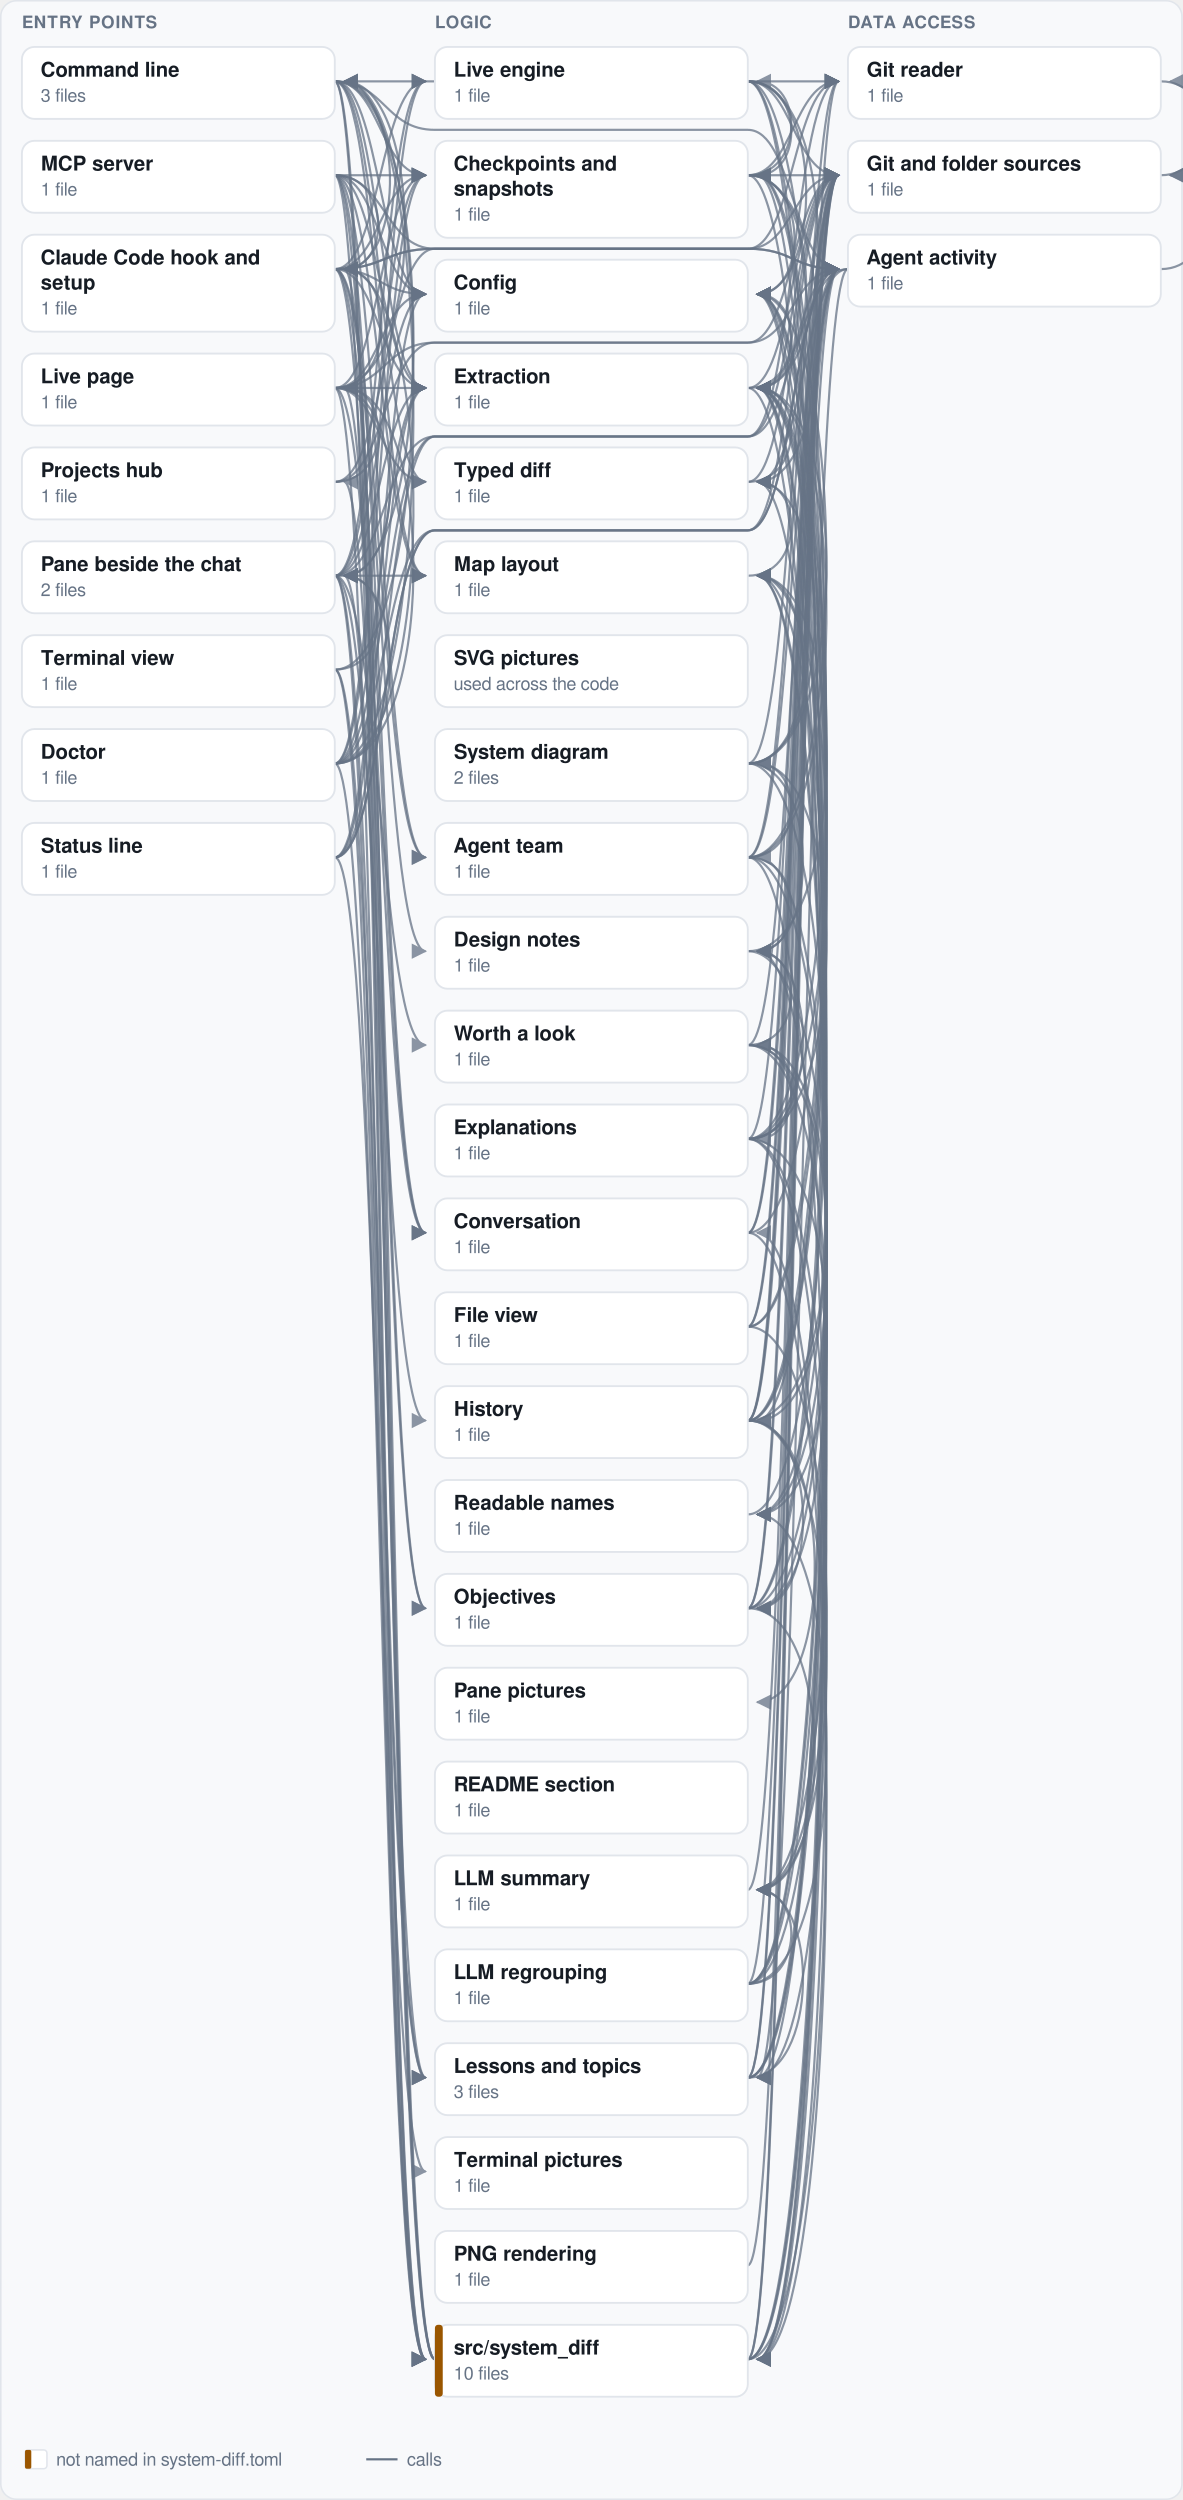
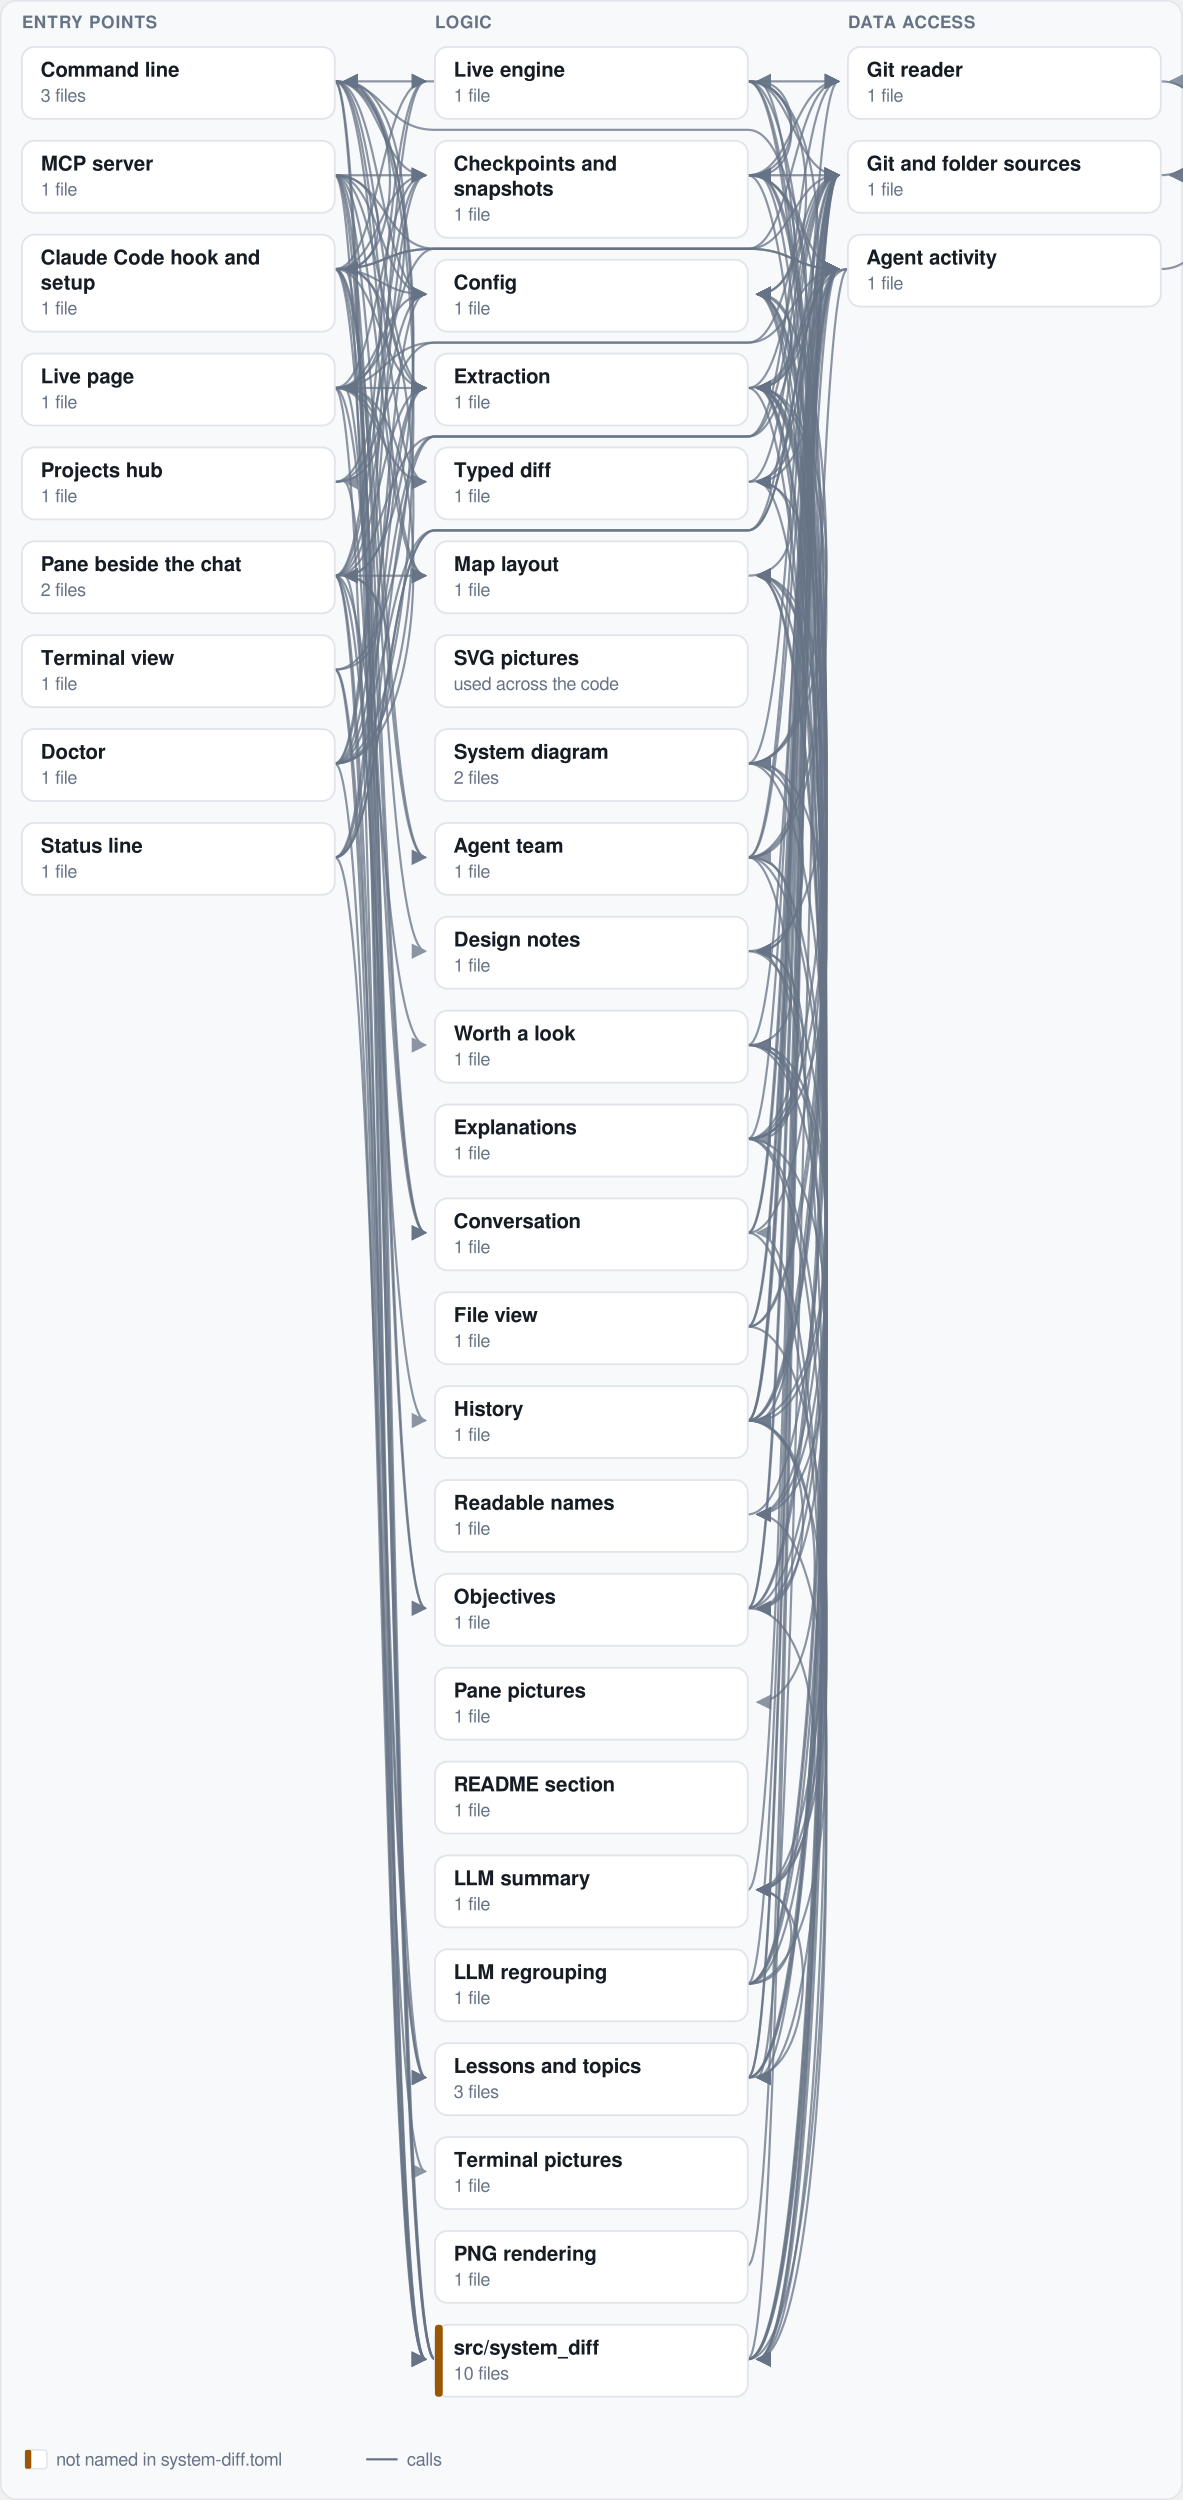
<svg xmlns="http://www.w3.org/2000/svg" width="756" height="1598" viewBox="0 0 756 1598" role="img" aria-label="System map">
  <style>
text { font-family: 'Segoe UI', FreeSans, 'Helvetica Neue', Arial, sans-serif; }
.bg { fill: #f8f9fb; stroke: #e1e5eb; }
.col { font-size: 11px; font-weight: 600; letter-spacing: .05em; fill: #667385; }
.bn .box { fill: #ffffff; stroke: #e1e5eb; stroke-width: 1.2; }
.bn.t-store .box { fill: #e8f0fc; }
.bn.legacy .box { fill: #f8f9fb; stroke: #c3cad4; stroke-dasharray: 5 4; }
.bn.legacy .bn-t { fill: #3b4655; }
.bn .band { fill: #1f5fbf; }
.bn.undeclared .band { fill: #9a5600; }
.bn.s-added .box { stroke: #157347; stroke-width: 1.8; } .bn.s-added .band { fill: #157347; }
.bn.s-changed .box { stroke: #9a5600; stroke-width: 1.8; } .bn.s-changed .band { fill: #9a5600; }
.bn.s-removed .box { stroke: #c4321c; stroke-dasharray: 5 4; fill: #fdecea; } .bn.s-removed .band { fill: #c4321c; }
.bn-t { font-size: 13px; font-weight: 600; fill: #161c24; }
.bn-s { font-size: 11.5px; fill: #667385; }
.bn-p { font-size: 11.5px; fill: #3b4655; } .bn-p.code { font-family: Consolas, Inconsolata, 'DejaVu Sans Mono', monospace; } .bn-p.more { fill: #667385; }
.bn-p.s-added { fill: #157347; font-weight: 600; } .bn-p.s-changed { fill: #9a5600; font-weight: 600; }
.bn-p.s-removed { fill: #c4321c; text-decoration: line-through; }
.be { fill: none; stroke: #667385; stroke-width: 1.4; opacity: .75; }
.be.k-data { stroke: #1f5fbf; } .be.k-network { stroke: #9a5600; stroke-dasharray: 6 4; }
.be.s-added { stroke: #157347; stroke-width: 2.2; opacity: 1; }
.be.s-removed { stroke: #c4321c; stroke-dasharray: 5 4; opacity: 1; }
.ar { fill: #667385; } .ar.k-data { fill: #1f5fbf; } .ar.k-network { fill: #9a5600; }
.ar.s-added { fill: #157347; } .ar.s-removed { fill: #c4321c; } .ar.k-person { fill: #1f5fbf; }
.halo { paint-order: stroke; stroke: #f8f9fb; stroke-width: 4px; stroke-linejoin: round; }
.lg { font-size: 11.5px; fill: #667385; }
.lg.s-added { fill: #157347; font-weight: 600; } .lg.s-changed { fill: #9a5600; font-weight: 600; }
.lg.s-removed { fill: #c4321c; font-weight: 600; }
.foot { font-size: 11.5px; fill: #3b4655; }
.st .box { fill: #ffffff; stroke: #e1e5eb; stroke-width: 1.4; }
.st.hi .box { fill: #e8f0fc; stroke: #1f5fbf; }
.st-w { font-size: 13px; font-weight: 600; fill: #161c24; }
.fl { fill: none; stroke: #667385; stroke-width: 1.4; } .fl.loop { stroke-dasharray: 4 4; }
.fl.gate { stroke: #1f5fbf; stroke-dasharray: 2 4; opacity: .7; }
.fl-note { font-size: 11.5px; fill: #667385; }
.gate .box { fill: #e8f0fc; stroke: #1f5fbf; } .gate text { font-size: 12.5px; font-weight: 600; fill: #1f5fbf; }
.exit { font-size: 12.5px; font-weight: 600; fill: #161c24; }
.lane .box { fill: #ffffff; stroke: #e1e5eb; stroke-width: 1.2; }
.lane.person .box { fill: #e8f0fc; stroke: #1f5fbf; }
.life { stroke: #c9d0da; stroke-width: 1.2; stroke-dasharray: 3 4; }
.msg { fill: none; stroke: #667385; stroke-width: 1.4; }
.msg.frame { stroke: #1f5fbf; stroke-dasharray: 5 4; } .msg.person { stroke: #1f5fbf; stroke-width: 2; }
.msg-t { font-size: 11.5px; fill: #3b4655; } .msg-t.frame { fill: #1f5fbf; } .msg-t.person { fill: #1f5fbf; font-weight: 600; }
.num circle { fill: #667385; } .num.person circle { fill: #1f5fbf; }
.num text { fill: #ffffff; font-size: 10px; font-weight: 700; }
.note .box { fill: #fff3dd; stroke: #e9c98f; } .note text { font-size: 11.5px; fill: #9a5600; }
</style>
  <defs>
    <marker id="ar-call-same" class="ar k-call s-same" viewBox="0 0 10 10" refX="9" refY="5" markerWidth="7" markerHeight="7" orient="auto-start-reverse">
      <path d="M0,0 L10,5 L0,10 z" />
    </marker>
  </defs>
  <rect class="bg" x="0.5" y="0.5" width="755" height="1597" rx="10" />
  <text class="col" x="14" y="18">ENTRY POINTS</text>
  <text class="col" x="278" y="18">LOGIC</text>
  <text class="col" x="542" y="18">DATA ACCESS</text>
  <path class="be k-call s-same" d="M542,172 C513,172 513,308 484,308" marker-end="url(#ar-call-same)" />
  <path class="be k-call s-same" d="M542,172 C513,172 513,248 484,248" marker-end="url(#ar-call-same)" />
  <path class="be k-call s-same" d="M542,172 C513,172 513,1328 484,1328" marker-end="url(#ar-call-same)" />
  <path class="be k-call s-same" d="M742,172 C778,172 778,112 748,112" marker-end="url(#ar-call-same)" />
  <path class="be k-call s-same" d="M214,172 C243,172 243,52 272,52" marker-end="url(#ar-call-same)" />
  <path class="be k-call s-same" d="M214,172 C243,172 243,1028 272,1028" marker-end="url(#ar-call-same)" />
  <path class="be k-call s-same" d="M214,172 C246,172 246,159 278,159 L478,159 C507,159 507,112 536,112" marker-end="url(#ar-call-same)" />
  <path class="be k-call s-same" d="M214,172 C246,172 246,159 278,159 L478,159 C507,159 507,172 536,172" marker-end="url(#ar-call-same)" />
  <path class="be k-call s-same" d="M214,172 C243,172 243,548 272,548" marker-end="url(#ar-call-same)" />
  <path class="be k-call s-same" d="M214,172 C243,172 243,788 272,788" marker-end="url(#ar-call-same)" />
  <path class="be k-call s-same" d="M214,172 C243,172 243,112 272,112" marker-end="url(#ar-call-same)" />
  <path class="be k-call s-same" d="M214,172 C243,172 243,188 272,188" marker-end="url(#ar-call-same)" />
  <path class="be k-call s-same" d="M214,172 C243,172 243,608 272,608" marker-end="url(#ar-call-same)" />
  <path class="be k-call s-same" d="M214,172 C243,172 243,248 272,248" marker-end="url(#ar-call-same)" />
  <path class="be k-call s-same" d="M478,548 C514,548 514,488 484,488" marker-end="url(#ar-call-same)" />
  <path class="be k-call s-same" d="M478,548 C507,548 507,172 536,172" marker-end="url(#ar-call-same)" />
  <path class="be k-call s-same" d="M478,548 C544,548 544,188 484,188" marker-end="url(#ar-call-same)" />
  <path class="be k-call s-same" d="M478,548 C514,548 514,608 484,608" marker-end="url(#ar-call-same)" />
  <path class="be k-call s-same" d="M478,548 C544,548 544,248 484,248" marker-end="url(#ar-call-same)" />
  <path class="be k-call s-same" d="M478,548 C544,548 544,1028 484,1028" marker-end="url(#ar-call-same)" />
  <path class="be k-call s-same" d="M478,548 C507,548 507,112 536,112" marker-end="url(#ar-call-same)" />
  <path class="be k-call s-same" d="M478,548 C544,548 544,1508 484,1508" marker-end="url(#ar-call-same)" />
  <path class="be k-call s-same" d="M478,488 C524,488 524,608 484,608" marker-end="url(#ar-call-same)" />
  <path class="be k-call s-same" d="M478,488 C524,488 524,368 484,368" marker-end="url(#ar-call-same)" />
  <path class="be k-call s-same" d="M478,488 C534,488 534,308 484,308" marker-end="url(#ar-call-same)" />
  <path class="be k-call s-same" d="M478,488 C544,488 544,248 484,248" marker-end="url(#ar-call-same)" />
  <path class="be k-call s-same" d="M478,488 C544,488 544,968 484,968" marker-end="url(#ar-call-same)" />
  <path class="be k-call s-same" d="M478,488 C507,488 507,112 536,112" marker-end="url(#ar-call-same)" />
  <path class="be k-call s-same" d="M478,788 C544,788 544,248 484,248" marker-end="url(#ar-call-same)" />
  <path class="be k-call s-same" d="M478,788 C507,788 507,172 536,172" marker-end="url(#ar-call-same)" />
  <path class="be k-call s-same" d="M478,788 C507,788 507,112 536,112" marker-end="url(#ar-call-same)" />
  <path class="be k-call s-same" d="M478,788 C544,788 544,1508 484,1508" marker-end="url(#ar-call-same)" />
  <path class="be k-call s-same" d="M214,52 C260,52 260,172 220,172" marker-end="url(#ar-call-same)" />
  <path class="be k-call s-same" d="M214,52 C280,52 280,368 220,368" marker-end="url(#ar-call-same)" />
  <path class="be k-call s-same" d="M214,52 C243,52 243,1508 272,1508" marker-end="url(#ar-call-same)" />
  <path class="be k-call s-same" d="M214,52 C243,52 243,188 272,188" marker-end="url(#ar-call-same)" />
  <path class="be k-call s-same" d="M214,52 C243,52 243,248 272,248" marker-end="url(#ar-call-same)" />
  <path class="be k-call s-same" d="M214,52 C243,52 243,368 272,368" marker-end="url(#ar-call-same)" />
  <path class="be k-call s-same" d="M214,52 C243,52 243,1328 272,1328" marker-end="url(#ar-call-same)" />
  <path class="be k-call s-same" d="M214,52 C246,52 246,83 278,83 L478,83 C507,83 507,172 536,172" marker-end="url(#ar-call-same)" />
  <path class="be k-call s-same" d="M214,52 C243,52 243,112 272,112" marker-end="url(#ar-call-same)" />
  <path class="be k-call s-same" d="M214,52 C243,52 243,308 272,308" marker-end="url(#ar-call-same)" />
  <path class="be k-call s-same" d="M478,112 C526.7,112 526.7,248 484,248" marker-end="url(#ar-call-same)" />
  <path class="be k-call s-same" d="M478,112 C516.7,112 516.7,188 484,188" marker-end="url(#ar-call-same)" />
  <path class="be k-call s-same" d="M478,112 C536.7,112 536.7,308 484,308" marker-end="url(#ar-call-same)" />
  <path class="be k-call s-same" d="M478,112 C507,112 507,52 536,52" marker-end="url(#ar-call-same)" />
  <path class="be k-call s-same" d="M478,112 C514,112 514,52 484,52" marker-end="url(#ar-call-same)" />
  <path class="be k-call s-same" d="M478,112 C507,112 507,112 536,112" marker-end="url(#ar-call-same)" />
  <path class="be k-call s-same" d="M478,112 C544,112 544,1508 484,1508" marker-end="url(#ar-call-same)" />
  <path class="be k-call s-same" d="M478,608 C544,608 544,368 484,368" marker-end="url(#ar-call-same)" />
  <path class="be k-call s-same" d="M478,608 C544,608 544,968 484,968" marker-end="url(#ar-call-same)" />
  <path class="be k-call s-same" d="M478,308 C507,308 507,112 536,112" marker-end="url(#ar-call-same)" />
  <path class="be k-call s-same" d="M478,308 C514,308 514,248 484,248" marker-end="url(#ar-call-same)" />
  <path class="be k-call s-same" d="M214,488 C246,488 246,279 278,279 L478,279 C507,279 507,112 536,112" marker-end="url(#ar-call-same)" />
  <path class="be k-call s-same" d="M214,488 C243,488 243,1508 272,1508" marker-end="url(#ar-call-same)" />
  <path class="be k-call s-same" d="M214,488 C243,488 243,52 272,52" marker-end="url(#ar-call-same)" />
  <path class="be k-call s-same" d="M214,488 C246,488 246,339 278,339 L478,339 C507,339 507,172 536,172" marker-end="url(#ar-call-same)" />
  <path class="be k-call s-same" d="M214,488 C280,488 280,172 220,172" marker-end="url(#ar-call-same)" />
  <path class="be k-call s-same" d="M214,488 C280,488 280,52 220,52" marker-end="url(#ar-call-same)" />
  <path class="be k-call s-same" d="M214,488 C243,488 243,112 272,112" marker-end="url(#ar-call-same)" />
  <path class="be k-call s-same" d="M214,488 C243,488 243,248 272,248" marker-end="url(#ar-call-same)" />
  <path class="be k-call s-same" d="M214,488 C260,488 260,368 220,368" marker-end="url(#ar-call-same)" />
  <path class="be k-call s-same" d="M214,488 C280,488 280,248 220,248" marker-end="url(#ar-call-same)" />
  <path class="be k-call s-same" d="M478,728 C514,728 514,668 484,668" marker-end="url(#ar-call-same)" />
  <path class="be k-call s-same" d="M478,728 C544,728 544,1328 484,1328" marker-end="url(#ar-call-same)" />
  <path class="be k-call s-same" d="M478,728 C544,728 544,968 484,968" marker-end="url(#ar-call-same)" />
  <path class="be k-call s-same" d="M478,728 C544,728 544,1208 484,1208" marker-end="url(#ar-call-same)" />
  <path class="be k-call s-same" d="M478,728 C544,728 544,248 484,248" marker-end="url(#ar-call-same)" />
  <path class="be k-call s-same" d="M478,728 C544,728 544,488 484,488" marker-end="url(#ar-call-same)" />
  <path class="be k-call s-same" d="M478,728 C524,728 524,608 484,608" marker-end="url(#ar-call-same)" />
  <path class="be k-call s-same" d="M478,728 C544,728 544,368 484,368" marker-end="url(#ar-call-same)" />
  <path class="be k-call s-same" d="M478,728 C507,728 507,112 536,112" marker-end="url(#ar-call-same)" />
  <path class="be k-call s-same" d="M478,248 C514,248 514,188 484,188" marker-end="url(#ar-call-same)" />
  <path class="be k-call s-same" d="M478,248 C507,248 507,112 536,112" marker-end="url(#ar-call-same)" />
  <path class="be k-call s-same" d="M478,248 C544,248 544,1508 484,1508" marker-end="url(#ar-call-same)" />
  <path class="be k-call s-same" d="M478,848 C507,848 507,172 536,172" marker-end="url(#ar-call-same)" />
  <path class="be k-call s-same" d="M478,848 C544,848 544,248 484,248" marker-end="url(#ar-call-same)" />
  <path class="be k-call s-same" d="M478,848 C544,848 544,1208 484,1208" marker-end="url(#ar-call-same)" />
  <path class="be k-call s-same" d="M478,848 C544,848 544,188 484,188" marker-end="url(#ar-call-same)" />
  <path class="be k-call s-same" d="M478,848 C507,848 507,112 536,112" marker-end="url(#ar-call-same)" />
  <path class="be k-call s-same" d="M742,52 C778,52 778,112 748,112" marker-end="url(#ar-call-same)" />
  <path class="be k-call s-same" d="M478,368 C514,368 514,308 484,308" marker-end="url(#ar-call-same)" />
  <path class="be k-call s-same" d="M478,908 C544,908 544,668 484,668" marker-end="url(#ar-call-same)" />
  <path class="be k-call s-same" d="M478,908 C507,908 507,172 536,172" marker-end="url(#ar-call-same)" />
  <path class="be k-call s-same" d="M478,908 C544,908 544,248 484,248" marker-end="url(#ar-call-same)" />
  <path class="be k-call s-same" d="M478,908 C507,908 507,112 536,112" marker-end="url(#ar-call-same)" />
  <path class="be k-call s-same" d="M478,908 C534,908 534,1088 484,1088" marker-end="url(#ar-call-same)" />
  <path class="be k-call s-same" d="M478,908 C507,908 507,52 536,52" marker-end="url(#ar-call-same)" />
  <path class="be k-call s-same" d="M478,908 C544,908 544,1208 484,1208" marker-end="url(#ar-call-same)" />
  <path class="be k-call s-same" d="M478,908 C524,908 524,1028 484,1028" marker-end="url(#ar-call-same)" />
  <path class="be k-call s-same" d="M478,908 C544,908 544,112 484,112" marker-end="url(#ar-call-same)" />
  <path class="be k-call s-same" d="M478,908 C544,908 544,188 484,188" marker-end="url(#ar-call-same)" />
  <path class="be k-call s-same" d="M214,308 C246,308 246,159 278,159 L478,159 C507,159 507,52 536,52" marker-end="url(#ar-call-same)" />
  <path class="be k-call s-same" d="M214,308 C246,308 246,219 278,219 L478,219 C507,219 507,112 536,112" marker-end="url(#ar-call-same)" />
  <path class="be k-call s-same" d="M214,308 C250,308 250,248 220,248" marker-end="url(#ar-call-same)" />
  <path class="be k-call s-same" d="M478,668 C507,668 507,172 536,172" marker-end="url(#ar-call-same)" />
  <path class="be k-call s-same" d="M478,668 C514,668 514,608 484,608" marker-end="url(#ar-call-same)" />
  <path class="be k-call s-same" d="M478,668 C514,668 514,728 484,728" marker-end="url(#ar-call-same)" />
  <path class="be k-call s-same" d="M478,668 C544,668 544,908 484,908" marker-end="url(#ar-call-same)" />
  <path class="be k-call s-same" d="M478,668 C544,668 544,1028 484,1028" marker-end="url(#ar-call-same)" />
  <path class="be k-call s-same" d="M478,1328 C507,1328 507,172 536,172" marker-end="url(#ar-call-same)" />
  <path class="be k-call s-same" d="M478,1328 C544,1328 544,308 484,308" marker-end="url(#ar-call-same)" />
  <path class="be k-call s-same" d="M478,1328 C544,1328 544,248 484,248" marker-end="url(#ar-call-same)" />
  <path class="be k-call s-same" d="M478,1328 C544,1328 544,368 484,368" marker-end="url(#ar-call-same)" />
  <path class="be k-call s-same" d="M478,1328 C524,1328 524,1208 484,1208" marker-end="url(#ar-call-same)" />
  <path class="be k-call s-same" d="M478,1328 C507,1328 507,112 536,112" marker-end="url(#ar-call-same)" />
  <path class="be k-call s-same" d="M478,52 C507,52 507,52 536,52" marker-end="url(#ar-call-same)" />
  <path class="be k-call s-same" d="M478,52 C514,52 514,112 484,112" marker-end="url(#ar-call-same)" />
  <path class="be k-call s-same" d="M478,52 C507,52 507,112 536,112" marker-end="url(#ar-call-same)" />
  <path class="be k-call s-same" d="M278,52 C249,52 249,52 220,52" marker-end="url(#ar-call-same)" />
  <path class="be k-call s-same" d="M478,52 C526.7,52 526.7,188 484,188" marker-end="url(#ar-call-same)" />
  <path class="be k-call s-same" d="M478,52 C536.7,52 536.7,248 484,248" marker-end="url(#ar-call-same)" />
  <path class="be k-call s-same" d="M478,52 C544,52 544,908 484,908" marker-end="url(#ar-call-same)" />
  <path class="be k-call s-same" d="M478,52 C544,52 544,1328 484,1328" marker-end="url(#ar-call-same)" />
  <path class="be k-call s-same" d="M478,52 C544,52 544,1508 484,1508" marker-end="url(#ar-call-same)" />
  <path class="be k-call s-same" d="M214,112 C243,112 243,1508 272,1508" marker-end="url(#ar-call-same)" />
  <path class="be k-call s-same" d="M214,112 C243,112 243,788 272,788" marker-end="url(#ar-call-same)" />
  <path class="be k-call s-same" d="M214,112 C243,112 243,248 272,248" marker-end="url(#ar-call-same)" />
  <path class="be k-call s-same" d="M214,112 C243,112 243,1028 272,1028" marker-end="url(#ar-call-same)" />
  <path class="be k-call s-same" d="M214,112 C246,112 246,159 278,159 L478,159 C507,159 507,172 536,172" marker-end="url(#ar-call-same)" />
  <path class="be k-call s-same" d="M214,112 C250,112 250,172 220,172" marker-end="url(#ar-call-same)" />
  <path class="be k-call s-same" d="M214,112 C243,112 243,548 272,548" marker-end="url(#ar-call-same)" />
  <path class="be k-call s-same" d="M214,112 C243,112 243,112 272,112" marker-end="url(#ar-call-same)" />
  <path class="be k-call s-same" d="M214,112 C243,112 243,188 272,188" marker-end="url(#ar-call-same)" />
  <path class="be k-call s-same" d="M214,112 C243,112 243,368 272,368" marker-end="url(#ar-call-same)" />
  <path class="be k-call s-same" d="M478,968 C544,968 544,368 484,368" marker-end="url(#ar-call-same)" />
  <path class="be k-call s-same" d="M478,1208 C507,1208 507,112 536,112" marker-end="url(#ar-call-same)" />
  <path class="be k-call s-same" d="M478,1028 C507,1028 507,172 536,172" marker-end="url(#ar-call-same)" />
  <path class="be k-call s-same" d="M478,1028 C544,1028 544,548 484,548" marker-end="url(#ar-call-same)" />
  <path class="be k-call s-same" d="M478,1028 C544,1028 544,112 484,112" marker-end="url(#ar-call-same)" />
  <path class="be k-call s-same" d="M478,1028 C544,1028 544,188 484,188" marker-end="url(#ar-call-same)" />
  <path class="be k-call s-same" d="M478,1028 C534,1028 534,1208 484,1208" marker-end="url(#ar-call-same)" />
  <path class="be k-call s-same" d="M478,1028 C507,1028 507,112 536,112" marker-end="url(#ar-call-same)" />
  <path class="be k-call s-same" d="M214,368 C243,368 243,908 272,908" marker-end="url(#ar-call-same)" />
  <path class="be k-call s-same" d="M214,368 C243,368 243,1508 272,1508" marker-end="url(#ar-call-same)" />
  <path class="be k-call s-same" d="M214,368 C243,368 243,112 272,112" marker-end="url(#ar-call-same)" />
  <path class="be k-call s-same" d="M214,368 C243,368 243,1328 272,1328" marker-end="url(#ar-call-same)" />
  <path class="be k-call s-same" d="M214,368 C243,368 243,188 272,188" marker-end="url(#ar-call-same)" />
  <path class="be k-call s-same" d="M214,368 C243,368 243,248 272,248" marker-end="url(#ar-call-same)" />
  <path class="be k-call s-same" d="M214,368 C246,368 246,279 278,279 L478,279 C507,279 507,172 536,172" marker-end="url(#ar-call-same)" />
  <path class="be k-call s-same" d="M214,368 C243,368 243,368 272,368" marker-end="url(#ar-call-same)" />
  <path class="be k-call s-same" d="M214,368 C243,368 243,668 272,668" marker-end="url(#ar-call-same)" />
  <path class="be k-call s-same" d="M214,368 C243,368 243,52 272,52" marker-end="url(#ar-call-same)" />
  <path class="be k-call s-same" d="M478,1448 C507,1448 507,112 536,112" marker-end="url(#ar-call-same)" />
  <path class="be k-call s-same" d="M478,1268 C544,1268 544,188 484,188" marker-end="url(#ar-call-same)" />
  <path class="be k-call s-same" d="M478,1268 C544,1268 544,608 484,608" marker-end="url(#ar-call-same)" />
  <path class="be k-call s-same" d="M478,1268 C544,1268 544,248 484,248" marker-end="url(#ar-call-same)" />
  <path class="be k-call s-same" d="M478,1268 C544,1268 544,368 484,368" marker-end="url(#ar-call-same)" />
  <path class="be k-call s-same" d="M478,1268 C544,1268 544,968 484,968" marker-end="url(#ar-call-same)" />
  <path class="be k-call s-same" d="M478,1268 C514,1268 514,1208 484,1208" marker-end="url(#ar-call-same)" />
  <path class="be k-call s-same" d="M478,1268 C507,1268 507,112 536,112" marker-end="url(#ar-call-same)" />
  <path class="be k-call s-same" d="M742,112 C778,112 778,52 748,52" marker-end="url(#ar-call-same)" />
  <path class="be k-call s-same" d="M478,1508 C507,1508 507,112 536,112" marker-end="url(#ar-call-same)" />
  <path class="be k-call s-same" d="M478,1508 C544,1508 544,188 484,188" marker-end="url(#ar-call-same)" />
  <path class="be k-call s-same" d="M478,1508 C544,1508 544,248 484,248" marker-end="url(#ar-call-same)" />
  <path class="be k-call s-same" d="M278,1508 C249,1508 249,248 220,248" marker-end="url(#ar-call-same)" />
  <path class="be k-call s-same" d="M478,1508 C544,1508 544,112 484,112" marker-end="url(#ar-call-same)" />
  <path class="be k-call s-same" d="M278,1508 C249,1508 249,308 220,308" marker-end="url(#ar-call-same)" />
+   <path class="be k-call s-same" d="M478,1508 C544,1508 544,52 484,52" marker-end="url(#ar-call-same)" />
  <path class="be k-call s-same" d="M278,1508 C249,1508 249,368 220,368" marker-end="url(#ar-call-same)" />
  <path class="be k-call s-same" d="M278,1508 C249,1508 249,172 220,172" marker-end="url(#ar-call-same)" />
  <path class="be k-call s-same" d="M478,1508 C544,1508 544,788 484,788" marker-end="url(#ar-call-same)" />
-   <path class="be k-call s-same" d="M478,1508 C507,1508 507,52 536,52" marker-end="url(#ar-call-same)" />
  <path class="be k-call s-same" d="M214,548 C246,548 246,339 278,339 L478,339 C507,339 507,172 536,172" marker-end="url(#ar-call-same)" />
  <path class="be k-call s-same" d="M214,548 C243,548 243,188 272,188" marker-end="url(#ar-call-same)" />
  <path class="be k-call s-same" d="M214,548 C243,548 243,248 272,248" marker-end="url(#ar-call-same)" />
  <path class="be k-call s-same" d="M214,548 C246,548 246,279 278,279 L478,279 C507,279 507,52 536,52" marker-end="url(#ar-call-same)" />
  <path class="be k-call s-same" d="M214,548 C246,548 246,339 278,339 L478,339 C507,339 507,112 536,112" marker-end="url(#ar-call-same)" />
  <path class="be k-call s-same" d="M214,548 C243,548 243,1388 272,1388" marker-end="url(#ar-call-same)" />
  <path class="be k-call s-same" d="M214,428 C250,428 250,368 220,368" marker-end="url(#ar-call-same)" />
  <path class="be k-call s-same" d="M214,428 C280,428 280,52 220,52" marker-end="url(#ar-call-same)" />
  <path class="be k-call s-same" d="M214,428 C243,428 243,1328 272,1328" marker-end="url(#ar-call-same)" />
  <path class="be k-call s-same" d="M214,428 C243,428 243,1508 272,1508" marker-end="url(#ar-call-same)" />
  <path class="be k-call s-same" d="M214,248 C243,248 243,1508 272,1508" marker-end="url(#ar-call-same)" />
  <path class="be k-call s-same" d="M214,248 C272.7,248 272.7,52 220,52" marker-end="url(#ar-call-same)" />
  <path class="be k-call s-same" d="M214,248 C243,248 243,188 272,188" marker-end="url(#ar-call-same)" />
  <path class="be k-call s-same" d="M214,248 C260,248 260,368 220,368" marker-end="url(#ar-call-same)" />
  <path class="be k-call s-same" d="M214,248 C243,248 243,248 272,248" marker-end="url(#ar-call-same)" />
  <path class="be k-call s-same" d="M214,248 C246,248 246,219 278,219 L478,219 C507,219 507,172 536,172" marker-end="url(#ar-call-same)" />
  <path class="be k-call s-same" d="M214,248 C252.7,248 252.7,172 220,172" marker-end="url(#ar-call-same)" />
  <path class="be k-call s-same" d="M214,248 C243,248 243,788 272,788" marker-end="url(#ar-call-same)" />
  <path class="be k-call s-same" d="M214,248 C243,248 243,112 272,112" marker-end="url(#ar-call-same)" />
  <path class="be k-call s-same" d="M214,248 C243,248 243,308 272,308" marker-end="url(#ar-call-same)" />
  <g class="bn t-component s-same" transform="translate(14,30)">
    <rect class="box" width="200" height="46" rx="8" />
    <text x="12" y="19" class="bn-t">Command line</text>
    <text x="12" y="35" class="bn-s">3 files</text>
  </g>
  <g class="bn t-component s-same" transform="translate(14,90)">
    <rect class="box" width="200" height="46" rx="8" />
    <text x="12" y="19" class="bn-t">MCP server</text>
    <text x="12" y="35" class="bn-s">1 file</text>
  </g>
  <g class="bn t-component s-same" transform="translate(14,150)">
    <rect class="box" width="200" height="62" rx="8" />
    <text x="12" y="19" class="bn-t">Claude Code hook and</text>
    <text x="12" y="35" class="bn-t">setup</text>
    <text x="12" y="51" class="bn-s">1 file</text>
  </g>
  <g class="bn t-component s-same" transform="translate(14,226)">
    <rect class="box" width="200" height="46" rx="8" />
    <text x="12" y="19" class="bn-t">Live page</text>
    <text x="12" y="35" class="bn-s">1 file</text>
  </g>
  <g class="bn t-component s-same" transform="translate(14,286)">
    <rect class="box" width="200" height="46" rx="8" />
    <text x="12" y="19" class="bn-t">Projects hub</text>
    <text x="12" y="35" class="bn-s">1 file</text>
  </g>
  <g class="bn t-component s-same" transform="translate(278,30)">
    <rect class="box" width="200" height="46" rx="8" />
    <text x="12" y="19" class="bn-t">Live engine</text>
    <text x="12" y="35" class="bn-s">1 file</text>
  </g>
  <g class="bn t-component s-same" transform="translate(542,30)">
    <rect class="box" width="200" height="46" rx="8" />
    <text x="12" y="19" class="bn-t">Git reader</text>
    <text x="12" y="35" class="bn-s">1 file</text>
  </g>
  <g class="bn t-component s-same" transform="translate(14,346)">
    <rect class="box" width="200" height="46" rx="8" />
    <text x="12" y="19" class="bn-t">Pane beside the chat</text>
    <text x="12" y="35" class="bn-s">2 files</text>
  </g>
  <g class="bn t-component s-same" transform="translate(14,406)">
    <rect class="box" width="200" height="46" rx="8" />
    <text x="12" y="19" class="bn-t">Terminal view</text>
    <text x="12" y="35" class="bn-s">1 file</text>
  </g>
  <g class="bn t-component s-same" transform="translate(14,466)">
    <rect class="box" width="200" height="46" rx="8" />
    <text x="12" y="19" class="bn-t">Doctor</text>
    <text x="12" y="35" class="bn-s">1 file</text>
  </g>
  <g class="bn t-component s-same" transform="translate(14,526)">
    <rect class="box" width="200" height="46" rx="8" />
    <text x="12" y="19" class="bn-t">Status line</text>
    <text x="12" y="35" class="bn-s">1 file</text>
  </g>
  <g class="bn t-component s-same" transform="translate(278,90)">
    <rect class="box" width="200" height="62" rx="8" />
    <text x="12" y="19" class="bn-t">Checkpoints and</text>
    <text x="12" y="35" class="bn-t">snapshots</text>
    <text x="12" y="51" class="bn-s">1 file</text>
  </g>
  <g class="bn t-component s-same" transform="translate(278,166)">
    <rect class="box" width="200" height="46" rx="8" />
    <text x="12" y="19" class="bn-t">Config</text>
    <text x="12" y="35" class="bn-s">1 file</text>
  </g>
  <g class="bn t-component s-same" transform="translate(278,226)">
    <rect class="box" width="200" height="46" rx="8" />
    <text x="12" y="19" class="bn-t">Extraction</text>
    <text x="12" y="35" class="bn-s">1 file</text>
  </g>
  <g class="bn t-component s-same" transform="translate(278,286)">
    <rect class="box" width="200" height="46" rx="8" />
    <text x="12" y="19" class="bn-t">Typed diff</text>
    <text x="12" y="35" class="bn-s">1 file</text>
  </g>
  <g class="bn t-component s-same" transform="translate(278,346)">
    <rect class="box" width="200" height="46" rx="8" />
    <text x="12" y="19" class="bn-t">Map layout</text>
    <text x="12" y="35" class="bn-s">1 file</text>
  </g>
  <g class="bn t-component s-same" transform="translate(278,406)">
    <rect class="box" width="200" height="46" rx="8" />
    <text x="12" y="19" class="bn-t">SVG pictures</text>
    <text x="12" y="35" class="bn-s">used across the code</text>
  </g>
  <g class="bn t-component s-same" transform="translate(278,466)">
    <rect class="box" width="200" height="46" rx="8" />
    <text x="12" y="19" class="bn-t">System diagram</text>
    <text x="12" y="35" class="bn-s">2 files</text>
  </g>
  <g class="bn t-component s-same" transform="translate(278,526)">
    <rect class="box" width="200" height="46" rx="8" />
    <text x="12" y="19" class="bn-t">Agent team</text>
    <text x="12" y="35" class="bn-s">1 file</text>
  </g>
  <g class="bn t-component s-same" transform="translate(278,586)">
    <rect class="box" width="200" height="46" rx="8" />
    <text x="12" y="19" class="bn-t">Design notes</text>
    <text x="12" y="35" class="bn-s">1 file</text>
  </g>
  <g class="bn t-component s-same" transform="translate(278,646)">
    <rect class="box" width="200" height="46" rx="8" />
    <text x="12" y="19" class="bn-t">Worth a look</text>
    <text x="12" y="35" class="bn-s">1 file</text>
  </g>
  <g class="bn t-component s-same" transform="translate(278,706)">
    <rect class="box" width="200" height="46" rx="8" />
    <text x="12" y="19" class="bn-t">Explanations</text>
    <text x="12" y="35" class="bn-s">1 file</text>
  </g>
  <g class="bn t-component s-same" transform="translate(278,766)">
    <rect class="box" width="200" height="46" rx="8" />
    <text x="12" y="19" class="bn-t">Conversation</text>
    <text x="12" y="35" class="bn-s">1 file</text>
  </g>
  <g class="bn t-component s-same" transform="translate(278,826)">
    <rect class="box" width="200" height="46" rx="8" />
    <text x="12" y="19" class="bn-t">File view</text>
    <text x="12" y="35" class="bn-s">1 file</text>
  </g>
  <g class="bn t-component s-same" transform="translate(278,886)">
    <rect class="box" width="200" height="46" rx="8" />
    <text x="12" y="19" class="bn-t">History</text>
    <text x="12" y="35" class="bn-s">1 file</text>
  </g>
  <g class="bn t-component s-same" transform="translate(278,946)">
    <rect class="box" width="200" height="46" rx="8" />
    <text x="12" y="19" class="bn-t">Readable names</text>
    <text x="12" y="35" class="bn-s">1 file</text>
  </g>
  <g class="bn t-component s-same" transform="translate(278,1006)">
    <rect class="box" width="200" height="46" rx="8" />
    <text x="12" y="19" class="bn-t">Objectives</text>
    <text x="12" y="35" class="bn-s">1 file</text>
  </g>
  <g class="bn t-component s-same" transform="translate(278,1066)">
    <rect class="box" width="200" height="46" rx="8" />
    <text x="12" y="19" class="bn-t">Pane pictures</text>
    <text x="12" y="35" class="bn-s">1 file</text>
  </g>
  <g class="bn t-component s-same" transform="translate(278,1126)">
    <rect class="box" width="200" height="46" rx="8" />
    <text x="12" y="19" class="bn-t">README section</text>
    <text x="12" y="35" class="bn-s">1 file</text>
  </g>
  <g class="bn t-component s-same" transform="translate(278,1186)">
    <rect class="box" width="200" height="46" rx="8" />
    <text x="12" y="19" class="bn-t">LLM summary</text>
    <text x="12" y="35" class="bn-s">1 file</text>
  </g>
  <g class="bn t-component s-same" transform="translate(278,1246)">
    <rect class="box" width="200" height="46" rx="8" />
    <text x="12" y="19" class="bn-t">LLM regrouping</text>
    <text x="12" y="35" class="bn-s">1 file</text>
  </g>
  <g class="bn t-component s-same" transform="translate(278,1306)">
    <rect class="box" width="200" height="46" rx="8" />
    <text x="12" y="19" class="bn-t">Lessons and topics</text>
    <text x="12" y="35" class="bn-s">3 files</text>
  </g>
  <g class="bn t-component s-same" transform="translate(278,1366)">
    <rect class="box" width="200" height="46" rx="8" />
    <text x="12" y="19" class="bn-t">Terminal pictures</text>
    <text x="12" y="35" class="bn-s">1 file</text>
  </g>
  <g class="bn t-component s-same" transform="translate(278,1426)">
    <rect class="box" width="200" height="46" rx="8" />
    <text x="12" y="19" class="bn-t">PNG rendering</text>
    <text x="12" y="35" class="bn-s">1 file</text>
  </g>
  <g class="bn t-component s-same" transform="translate(542,90)">
    <rect class="box" width="200" height="46" rx="8" />
    <text x="12" y="19" class="bn-t">Git and folder sources</text>
    <text x="12" y="35" class="bn-s">1 file</text>
  </g>
  <g class="bn t-component s-same" transform="translate(542,150)">
    <rect class="box" width="200" height="46" rx="8" />
    <text x="12" y="19" class="bn-t">Agent activity</text>
    <text x="12" y="35" class="bn-s">1 file</text>
  </g>
  <g class="bn t-component s-same undeclared" transform="translate(278,1486)">
    <rect class="box" width="200" height="46" rx="8" />
    <rect class="band" width="5" height="46" rx="2" />
    <text x="12" y="19" class="bn-t">src/system_diff</text>
    <text x="12" y="35" class="bn-s">10 files</text>
  </g>
  <rect x="16" y="1566" width="14" height="12" rx="2" fill="#ffffff" stroke="#e1e5eb" />
  <rect x="16" y="1566" width="4" height="12" rx="1" fill="#9a5600" />
  <text x="36" y="1576" class="lg">not named in system-diff.toml</text>
  <path class="be k-call" d="M234.1,1572 L254.1,1572" style="opacity:1" />
  <text x="260.1" y="1576" class="lg">calls</text>
</svg>
